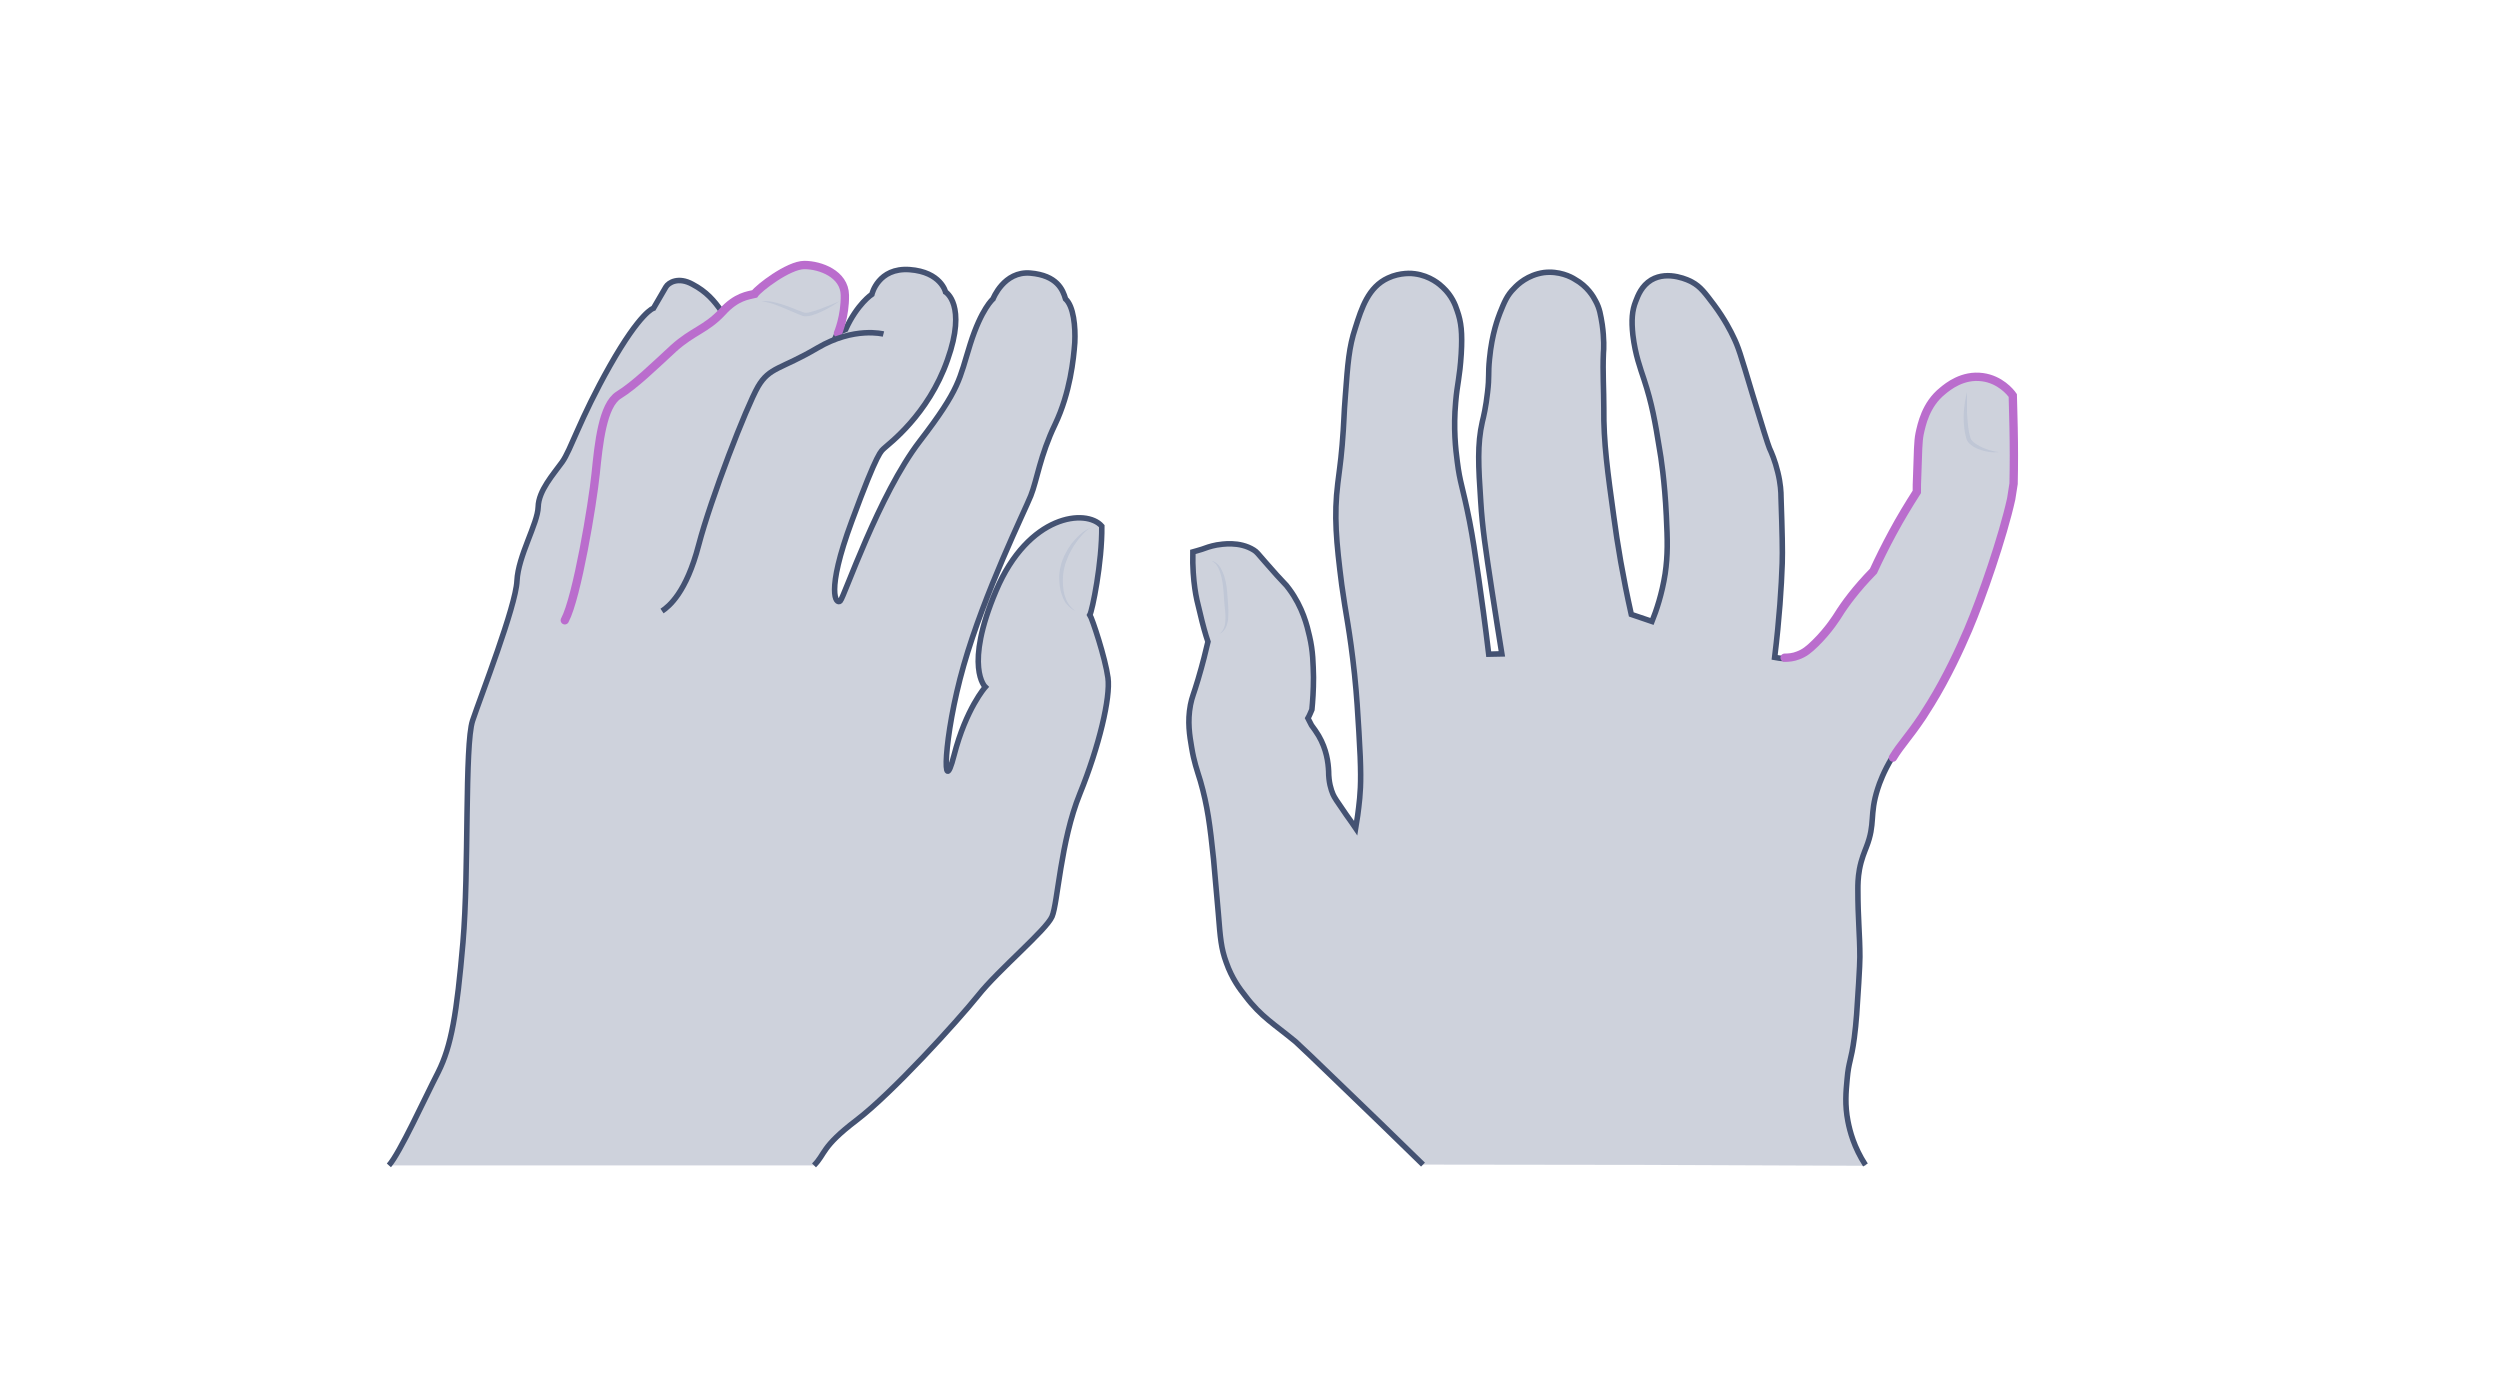
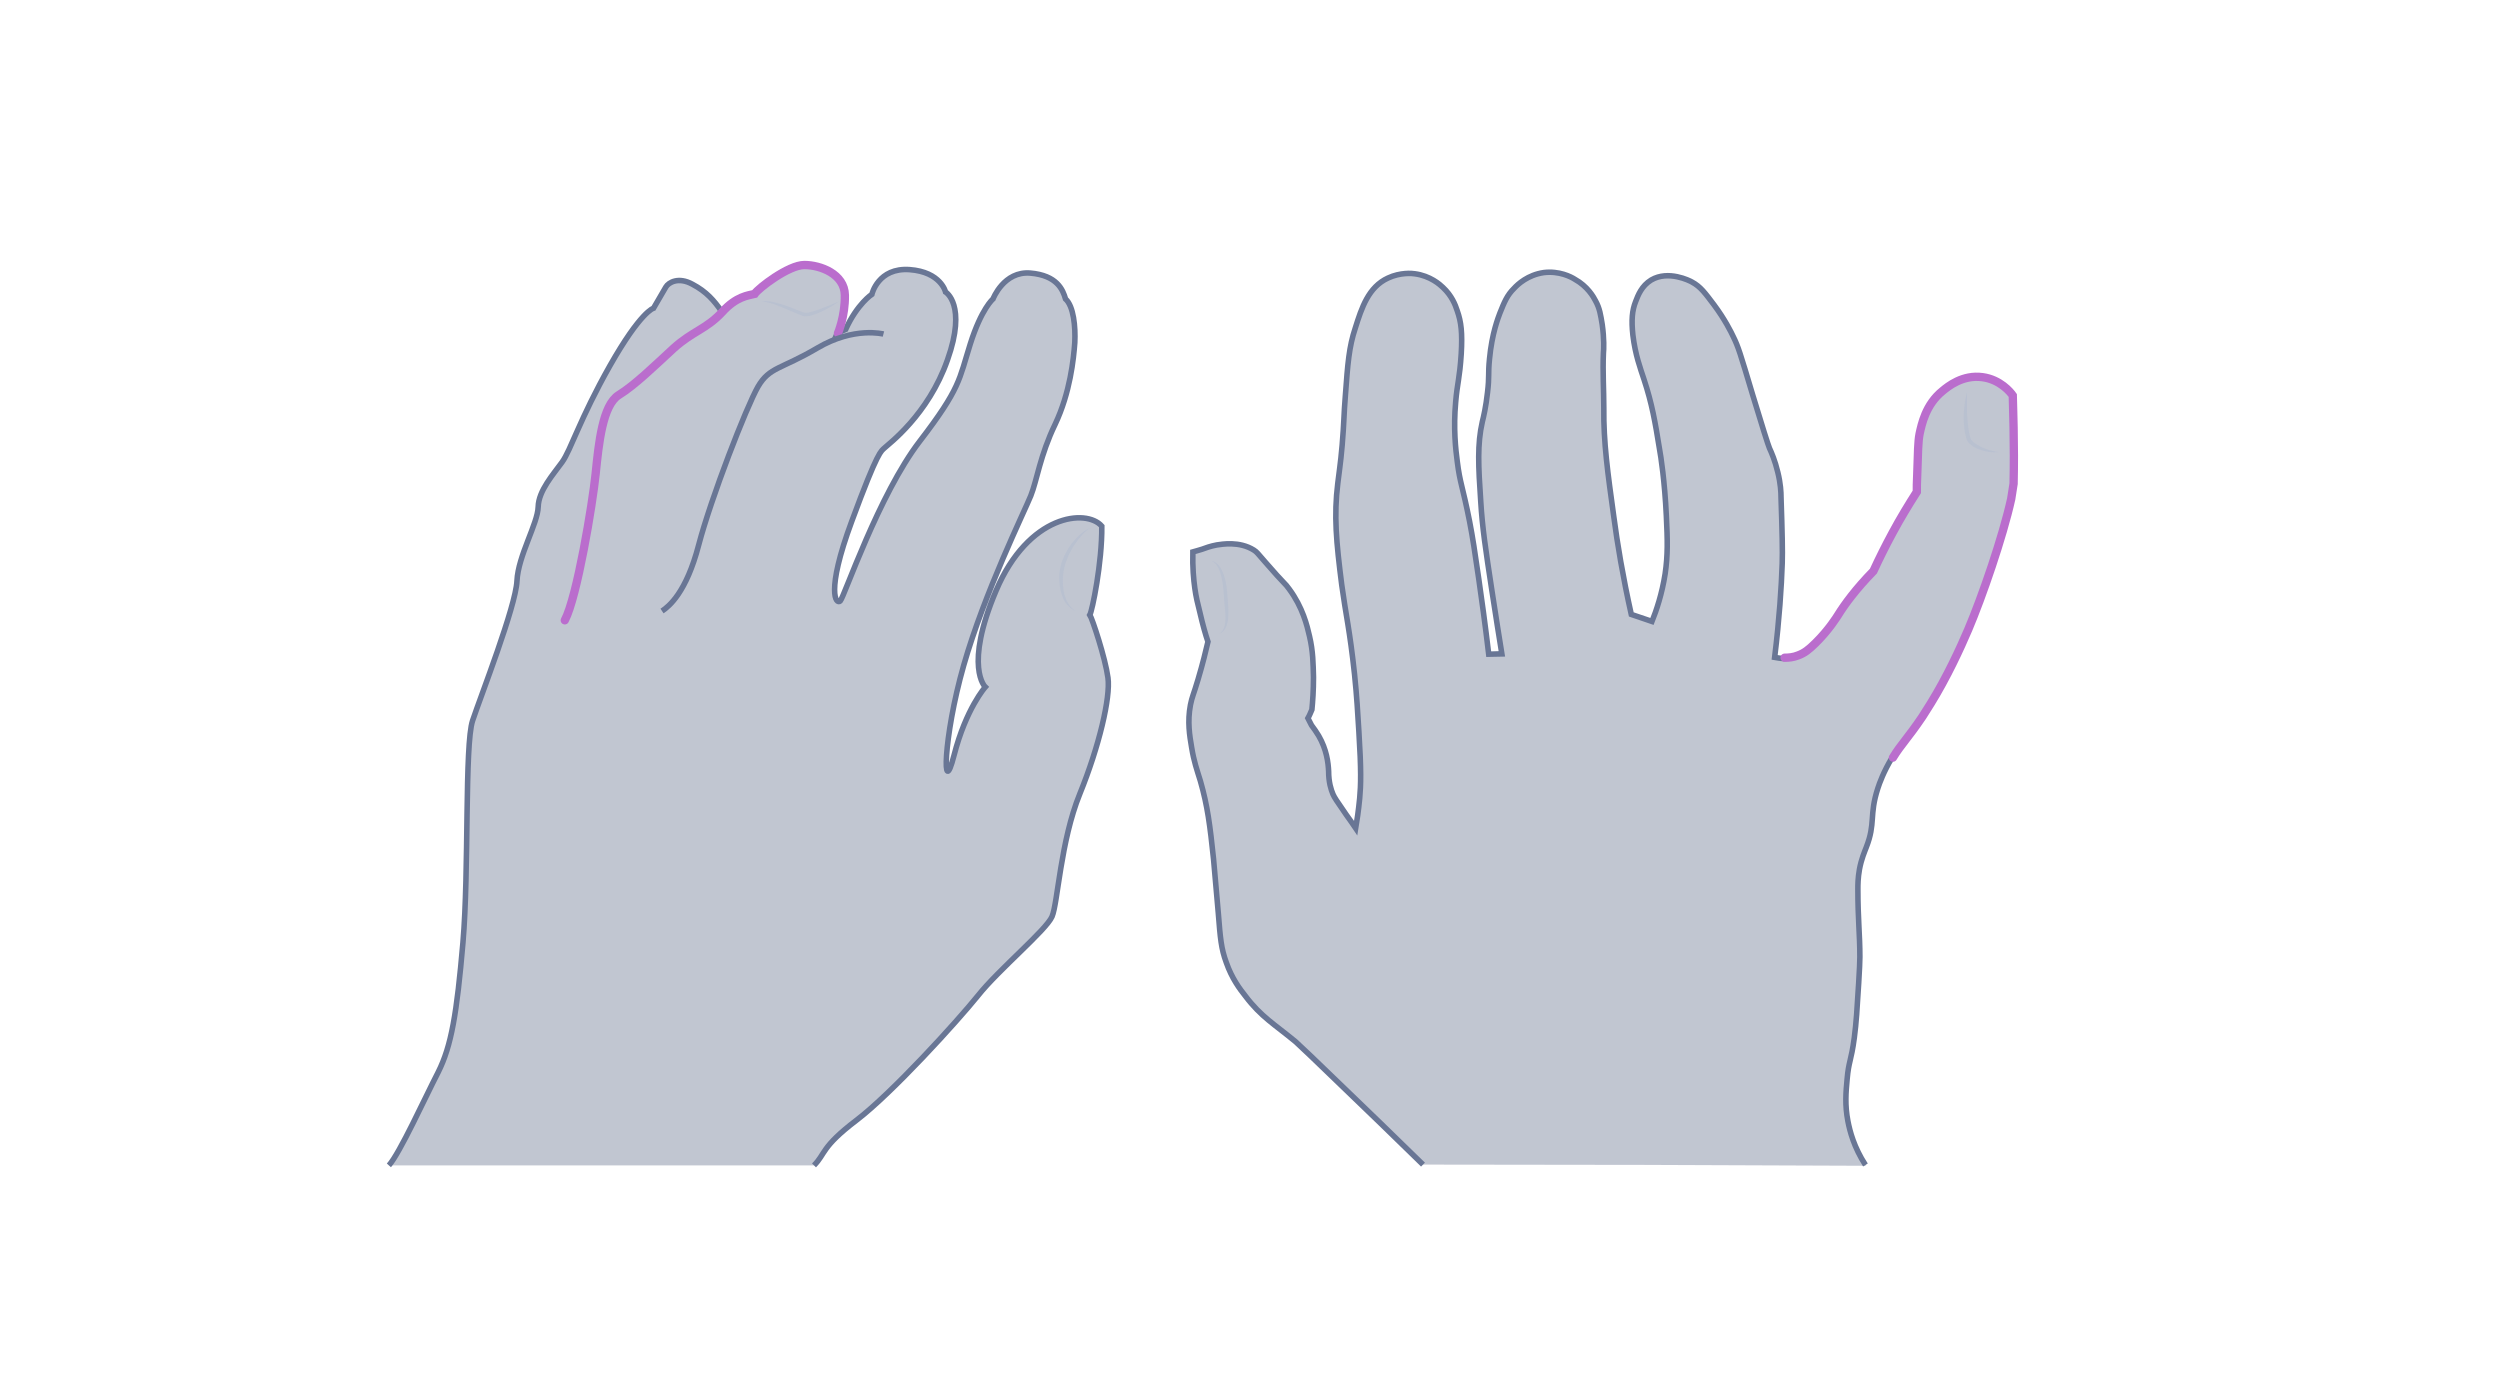
<svg xmlns="http://www.w3.org/2000/svg" width="900" height="500" viewBox="0 0 900 500" fill="none">
-   <path opacity="0.33" d="M512.283 419.258C501.388 408.582 492.069 399.592 484.471 392.287C473.432 381.611 467.841 376.273 466.407 375.009C458.952 368.828 453.934 366.018 448.343 358.573C446.336 356.045 443.469 352.252 441.462 346.493C439.598 341.435 439.311 337.783 438.594 328.793C437.734 318.819 437.304 313.762 436.874 309.267C435.584 297.046 434.724 290.162 432.143 281.172C430.853 276.958 429.849 274.289 428.989 269.091C428.272 264.877 427.412 259.82 428.559 253.779C429.132 250.83 429.706 249.987 431.283 244.649C433.003 238.889 434.15 234.113 434.867 231.023C434.007 228.494 433.003 224.982 432 220.628C431.139 217.256 430.566 214.868 430.136 211.778C429.706 208.687 429.276 204.192 429.419 198.714C430.566 198.433 431.569 198.011 432.716 197.73C433.863 197.309 435.727 196.606 438.021 196.185C439.885 195.904 446.193 194.78 451.354 198.011C452.501 198.714 452.787 199.275 455.511 202.366C462.679 210.654 462.536 209.811 464.113 212.059C468.988 218.661 470.564 225.263 471.425 229.056C472.715 234.535 472.715 238.889 472.858 243.806C472.858 248.582 472.572 252.515 472.285 255.465C471.855 256.449 471.425 257.572 470.851 258.556C471.281 259.398 471.711 260.241 472.141 261.084C473.002 262.208 473.862 263.472 474.722 264.877C477.589 269.794 478.163 274.57 478.306 277.66C478.306 281.593 479.166 284.262 479.883 285.948C480.457 287.212 481.03 288.055 484.614 293.253C486.048 295.219 487.195 296.905 488.055 298.169C488.485 295.641 489.058 291.848 489.489 287.353C489.919 282.717 490.062 277.098 489.202 263.472C488.772 256.589 488.485 250.97 487.625 242.682C485.904 226.668 484.471 221.189 483.037 210.654C481.03 194.921 480.17 185.649 481.604 173.99C481.89 171.181 482.607 167.107 483.181 160.224C483.897 151.795 483.754 149.407 484.327 142.524C485.188 130.864 485.618 124.965 487.912 118.081C490.205 110.777 492.643 103.332 499.667 100.101C504.112 97.993 508.556 98.415 509.273 98.555C514.864 99.258 518.448 102.489 519.452 103.472C522.606 106.422 523.896 109.653 524.613 111.9C526.046 115.974 526.476 119.767 526.046 127.353C525.473 136.343 524.613 137.888 524.039 144.771C523.179 154.324 524.039 161.769 524.613 166.124C525.616 174.131 526.476 174.692 529.057 187.757C530.204 193.656 530.921 198.573 532.354 208.406C533.358 215.43 534.648 224.561 535.938 235.518C537.515 235.518 539.092 235.377 540.669 235.377C539.809 229.899 538.519 222.173 537.085 212.621C534.792 197.59 533.645 190.004 533.071 180.592C532.211 167.809 531.781 159.943 533.645 151.795C534.075 150.109 534.935 146.457 535.508 141.26C536.225 135.36 535.652 134.798 536.225 129.179C537.085 120.048 539.379 114.289 539.953 112.743C541.53 108.81 542.533 106.281 545.114 103.753C546.404 102.348 549.988 98.977 555.723 98.134C561.314 97.432 565.615 99.679 566.905 100.522C571.493 103.051 573.643 106.843 574.36 108.248C575.937 111.058 576.224 113.446 576.797 116.817C577.514 121.874 577.371 125.807 577.227 127.212C576.941 133.814 577.371 140.417 577.371 146.879C577.227 159.24 578.804 170.338 580.955 185.93C582.245 195.764 584.252 207.704 587.263 221.189C589.7 222.032 592.28 222.875 594.718 223.718C596.295 219.785 598.302 213.885 599.449 206.58C600.452 199.697 600.309 194.499 599.879 185.649C599.305 173.288 597.872 164.016 597.442 161.769C595.865 151.936 594.718 145.333 591.85 136.624C590.56 132.691 588.696 127.774 587.836 120.61C587.263 115.272 587.549 111.76 588.84 108.529C589.7 106.281 590.99 102.91 594.431 100.803C600.596 97.151 608.337 101.084 609.054 101.505C612.208 103.191 613.785 105.439 617.082 109.793C620.953 114.991 623.247 119.627 623.964 121.172C625.828 124.965 626.401 126.931 630.989 142.243C634.573 154.043 636.437 159.943 637.01 161.347C637.727 162.893 639.017 165.843 640.021 170.057C641.024 174.131 641.168 177.221 641.168 179.047C641.598 191.83 641.741 198.292 641.598 202.787C641.311 211.216 640.594 222.594 638.874 236.642C639.734 236.782 640.881 237.063 642.314 237.063C643.748 237.063 645.468 236.923 647.189 236.22C649.483 235.377 651.06 234.113 653.353 231.865C658.371 226.949 661.238 222.173 661.525 221.751C663.962 217.818 667.977 212.34 674.285 205.878C676.292 201.523 678.586 196.887 681.166 192.111C684.033 186.773 687.044 181.857 689.911 177.361C689.911 175.957 689.911 173.85 690.055 171.181C690.341 163.174 690.341 159.24 690.915 156.431C691.632 153.2 693.065 145.895 699.23 140.979C701.094 139.433 706.398 135.079 713.566 136.062C719.874 136.905 723.602 141.4 724.462 142.664C724.605 146.457 724.605 150.39 724.749 154.324C724.892 161.066 724.892 167.809 724.749 174.412C724.462 176.238 724.175 178.064 723.889 179.89C720.878 193.516 713.423 215.149 708.405 226.949C705.538 233.692 700.664 244.227 694.929 253.499C693.209 256.168 691.918 258.275 691.918 258.275C686.614 266.141 684.32 268.108 681.309 273.024C678.299 277.941 676.722 282.296 676.148 284.122C672.994 293.815 675.432 296.624 671.991 305.334C671.417 306.879 670.27 309.407 669.554 313.2C668.98 316.431 668.98 318.819 668.98 320.364C668.98 331.181 669.697 336.659 669.697 344.807C669.697 346.633 669.554 349.162 669.267 354.219C668.693 363.63 668.407 368.407 667.69 373.885C666.543 382.454 665.683 382.173 665.109 388.775C664.679 393.411 664.249 398.047 665.396 403.947C666.113 407.599 667.546 413.218 671.704 419.68C618.229 419.399 565.328 419.258 512.283 419.258Z" fill="#697695" />
-   <path d="M512.283 419.258C501.388 408.582 492.069 399.592 484.471 392.287C473.432 381.611 467.841 376.273 466.407 375.009C458.952 368.828 453.934 366.018 448.343 358.573C446.336 356.045 443.469 352.252 441.462 346.493C439.598 341.435 439.311 337.783 438.594 328.793C437.734 318.819 437.304 313.762 436.874 309.267C435.584 297.046 434.724 290.162 432.143 281.172C430.853 276.958 429.849 274.289 428.989 269.091C428.272 264.877 427.412 259.82 428.559 253.779C429.132 250.83 429.706 249.987 431.283 244.649C433.003 238.889 434.15 234.113 434.867 231.023C434.007 228.494 433.003 224.982 432 220.628C431.139 217.256 430.566 214.868 430.136 211.778C429.706 208.687 429.276 204.192 429.419 198.714C430.566 198.433 431.569 198.011 432.716 197.73C433.863 197.309 435.727 196.606 438.021 196.185C439.885 195.904 446.193 194.78 451.354 198.011C452.501 198.714 452.787 199.275 455.511 202.366C462.679 210.654 462.536 209.811 464.113 212.059C468.988 218.661 470.564 225.263 471.425 229.056C472.715 234.535 472.715 238.889 472.858 243.806C472.858 248.582 472.572 252.515 472.285 255.465C471.855 256.449 471.425 257.572 470.851 258.556C471.281 259.398 471.711 260.241 472.141 261.084C473.002 262.208 473.862 263.472 474.722 264.877C477.589 269.794 478.163 274.57 478.306 277.66C478.306 281.593 479.166 284.262 479.883 285.948C480.457 287.212 481.03 288.055 484.614 293.253C486.048 295.219 487.195 296.905 488.055 298.169C488.485 295.641 489.058 291.848 489.489 287.353C489.919 282.717 490.062 277.098 489.202 263.472C488.772 256.589 488.485 250.97 487.625 242.682C485.904 226.668 484.471 221.189 483.037 210.654C481.03 194.921 480.17 185.649 481.604 173.99C481.89 171.181 482.607 167.107 483.181 160.224C483.897 151.795 483.754 149.407 484.327 142.524C485.188 130.864 485.618 124.965 487.912 118.081C490.205 110.777 492.643 103.332 499.667 100.101C504.112 97.993 508.556 98.415 509.273 98.555C514.864 99.258 518.448 102.489 519.452 103.472C522.606 106.422 523.896 109.653 524.613 111.9C526.046 115.974 526.476 119.767 526.046 127.353C525.473 136.343 524.613 137.888 524.039 144.771C523.179 154.324 524.039 161.769 524.613 166.124C525.616 174.131 526.476 174.692 529.057 187.757C530.204 193.656 530.921 198.573 532.354 208.406C533.358 215.43 534.648 224.561 535.938 235.518C537.515 235.518 539.092 235.377 540.669 235.377C539.809 229.899 538.519 222.173 537.085 212.621C534.792 197.59 533.645 190.004 533.071 180.592C532.211 167.809 531.781 159.943 533.645 151.795C534.075 150.109 534.935 146.457 535.508 141.26C536.225 135.36 535.652 134.798 536.225 129.179C537.085 120.048 539.379 114.289 539.953 112.743C541.53 108.81 542.533 106.281 545.114 103.753C546.404 102.348 549.988 98.977 555.723 98.134C561.314 97.432 565.615 99.679 566.905 100.522C571.493 103.051 573.643 106.843 574.36 108.248C575.937 111.058 576.224 113.446 576.797 116.817C577.514 121.874 577.371 125.807 577.227 127.212C576.941 133.814 577.371 140.417 577.371 146.879C577.227 159.24 578.804 170.338 580.955 185.93C582.245 195.764 584.252 207.704 587.263 221.189C589.7 222.032 592.28 222.875 594.718 223.718C596.295 219.785 598.302 213.885 599.449 206.58C600.452 199.697 600.309 194.499 599.879 185.649C599.305 173.288 597.872 164.016 597.442 161.769C595.865 151.936 594.718 145.333 591.85 136.624C590.56 132.691 588.696 127.774 587.836 120.61C587.263 115.272 587.549 111.76 588.84 108.529C589.7 106.281 590.99 102.91 594.431 100.803C600.596 97.151 608.337 101.084 609.054 101.505C612.208 103.191 613.785 105.439 617.082 109.793C620.953 114.991 623.247 119.627 623.964 121.172C625.828 124.965 626.401 126.931 630.989 142.243C634.573 154.043 636.436 159.943 637.01 161.347C637.727 162.893 639.017 165.843 640.021 170.057C641.024 174.131 641.168 177.221 641.168 179.047C641.598 191.83 641.741 198.292 641.598 202.787C641.311 211.216 640.594 222.594 638.874 236.642C639.734 236.782 640.881 237.063 642.314 237.063" stroke="#445272" stroke-width="2" stroke-miterlimit="10" />
-   <path d="M681.167 272.744C678.156 277.661 676.579 282.015 676.006 283.842C672.852 293.534 675.289 296.344 671.848 305.053C671.275 306.598 670.128 309.127 669.411 312.92C668.838 316.151 668.838 318.539 668.838 320.084C668.838 330.901 669.554 336.379 669.554 344.527C669.554 346.353 669.411 348.881 669.124 353.938C668.551 363.35 668.264 368.126 667.547 373.605C666.4 382.174 665.54 381.893 664.967 388.495C664.537 393.131 664.107 397.766 665.254 403.666C665.97 407.319 667.404 412.937 671.562 419.399" stroke="#445272" stroke-width="2" stroke-miterlimit="10" />
-   <path d="M642.458 236.783C643.892 236.783 645.612 236.642 647.332 235.94C649.626 235.097 651.203 233.833 653.497 231.585C658.515 226.669 661.382 221.892 661.669 221.471C664.106 217.538 668.12 212.059 674.428 205.597C676.435 201.243 678.729 196.607 681.31 191.831C684.177 186.493 687.188 181.576 690.055 177.081C690.055 175.676 690.055 173.569 690.198 170.9C690.485 162.893 690.485 158.96 691.058 156.15C691.775 152.92 693.209 145.615 699.373 140.698C701.237 139.153 706.542 134.798 713.71 135.782C720.018 136.625 723.745 141.12 724.606 142.384C724.749 146.177 724.749 150.11 724.892 154.043C725.036 160.786 725.036 167.529 724.892 174.131C724.606 175.957 724.319 177.783 724.032 179.61C721.021 193.236 713.567 214.869 708.549 226.669C705.681 233.411 700.807 243.947 695.073 253.218C693.352 255.887 692.062 257.994 692.062 257.994C686.757 265.861 684.464 267.828 681.453 272.744" stroke="#BA6DCD" stroke-width="3" stroke-miterlimit="10" stroke-linecap="round" />
+   <path opacity="0.33" d="M512.283 419.258C501.388 408.582 492.069 399.592 484.471 392.287C473.432 381.611 467.841 376.273 466.407 375.009C458.952 368.828 453.934 366.018 448.343 358.573C446.336 356.045 443.469 352.252 441.462 346.493C439.598 341.435 439.311 337.783 438.594 328.793C437.734 318.819 437.304 313.762 436.874 309.267C435.584 297.046 434.724 290.162 432.143 281.172C430.853 276.958 429.849 274.289 428.989 269.091C428.272 264.877 427.412 259.82 428.559 253.779C429.132 250.83 429.706 249.987 431.283 244.649C433.003 238.889 434.15 234.113 434.867 231.023C434.007 228.494 433.003 224.982 432 220.628C431.139 217.256 430.566 214.868 430.136 211.778C429.706 208.687 429.276 204.192 429.419 198.714C430.566 198.433 431.569 198.011 432.716 197.73C433.863 197.309 435.727 196.606 438.021 196.185C439.885 195.904 446.193 194.78 451.354 198.011C452.501 198.714 452.787 199.275 455.511 202.366C462.679 210.654 462.536 209.811 464.113 212.059C468.988 218.661 470.564 225.263 471.425 229.056C472.715 234.535 472.715 238.889 472.858 243.806C472.858 248.582 472.572 252.515 472.285 255.465C471.855 256.449 471.425 257.572 470.851 258.556C471.281 259.398 471.711 260.241 472.141 261.084C473.002 262.208 473.862 263.472 474.722 264.877C477.589 269.794 478.163 274.57 478.306 277.66C478.306 281.593 479.166 284.262 479.883 285.948C480.457 287.212 481.03 288.055 484.614 293.253C486.048 295.219 487.195 296.905 488.055 298.169C488.485 295.641 489.058 291.848 489.489 287.353C489.919 282.717 490.062 277.098 489.202 263.472C488.772 256.589 488.485 250.97 487.625 242.682C485.904 226.668 484.471 221.189 483.037 210.654C481.03 194.921 480.17 185.649 481.604 173.99C481.89 171.181 482.607 167.107 483.181 160.224C483.897 151.795 483.754 149.407 484.327 142.524C485.188 130.864 485.618 124.965 487.912 118.081C490.205 110.777 492.643 103.332 499.667 100.101C504.112 97.993 508.556 98.415 509.273 98.555C514.864 99.258 518.448 102.489 519.452 103.472C522.606 106.422 523.896 109.653 524.613 111.9C526.046 115.974 526.476 119.767 526.046 127.353C525.473 136.343 524.613 137.888 524.039 144.771C523.179 154.324 524.039 161.769 524.613 166.124C525.616 174.131 526.476 174.692 529.057 187.757C530.204 193.656 530.921 198.573 532.354 208.406C533.358 215.43 534.648 224.561 535.938 235.518C537.515 235.518 539.092 235.377 540.669 235.377C539.809 229.899 538.519 222.173 537.085 212.621C534.792 197.59 533.645 190.004 533.071 180.592C532.211 167.809 531.781 159.943 533.645 151.795C534.075 150.109 534.935 146.457 535.508 141.26C536.225 135.36 535.652 134.798 536.225 129.179C537.085 120.048 539.379 114.289 539.953 112.743C541.53 108.81 542.533 106.281 545.114 103.753C546.404 102.348 549.988 98.977 555.723 98.134C561.314 97.432 565.615 99.679 566.905 100.522C571.493 103.051 573.643 106.843 574.36 108.248C575.937 111.058 576.224 113.446 576.797 116.817C577.514 121.874 577.371 125.807 577.227 127.212C576.941 133.814 577.371 140.417 577.371 146.879C577.227 159.24 578.804 170.338 580.955 185.93C582.245 195.764 584.252 207.704 587.263 221.189C589.7 222.032 592.28 222.875 594.718 223.718C596.295 219.785 598.302 213.885 599.449 206.58C600.452 199.697 600.309 194.499 599.879 185.649C599.305 173.288 597.872 164.016 597.442 161.769C595.865 151.936 594.718 145.333 591.85 136.624C590.56 132.691 588.696 127.774 587.836 120.61C587.263 115.272 587.549 111.76 588.84 108.529C589.7 106.281 590.99 102.91 594.431 100.803C600.596 97.151 608.337 101.084 609.054 101.505C612.208 103.191 613.785 105.439 617.082 109.793C620.953 114.991 623.247 119.627 623.964 121.172C625.828 124.965 626.401 126.931 630.989 142.243C634.573 154.043 636.437 159.943 637.01 161.347C637.727 162.893 639.017 165.843 640.021 170.057C641.024 174.131 641.168 177.221 641.168 179.047C641.598 191.83 641.741 198.292 641.598 202.787C641.311 211.216 640.594 222.594 638.874 236.642C639.734 236.782 640.881 237.063 642.314 237.063C643.748 237.063 645.468 236.923 647.189 236.22C649.483 235.377 651.06 234.113 653.353 231.865C658.371 226.949 661.238 222.173 661.525 221.751C663.962 217.818 667.977 212.34 674.285 205.878C676.292 201.523 678.586 196.887 681.166 192.111C684.033 186.773 687.044 181.857 689.911 177.361C689.911 175.957 689.911 173.85 690.055 171.181C690.341 163.174 690.341 159.24 690.915 156.431C691.632 153.2 693.065 145.895 699.23 140.979C701.094 139.433 706.398 135.079 713.566 136.062C719.874 136.905 723.602 141.4 724.462 142.664C724.605 146.457 724.605 150.39 724.749 154.324C724.892 161.066 724.892 167.809 724.749 174.412C724.462 176.238 724.175 178.064 723.889 179.89C720.878 193.516 713.423 215.149 708.405 226.949C705.538 233.692 700.664 244.227 694.929 253.499C693.209 256.168 691.918 258.275 691.918 258.275C686.614 266.141 684.32 268.108 681.309 273.024C678.299 277.941 676.722 282.296 676.148 284.122C672.994 293.815 675.432 296.624 671.991 305.334C671.417 306.879 670.27 309.407 669.554 313.2C668.98 316.431 668.98 318.819 668.98 320.364C668.98 331.181 669.697 336.659 669.697 344.807C669.697 346.633 669.554 349.162 669.267 354.219C668.693 363.63 668.407 368.407 667.69 373.885C666.543 382.454 665.683 382.173 665.109 388.775C664.679 393.411 664.249 398.047 665.396 403.947C666.113 407.599 667.546 413.218 671.704 419.68C618.229 419.399 565.328 419.258 512.283 419.258Z" fill="#445272" />
+   <path d="M512.283 419.258C501.388 408.582 492.069 399.592 484.471 392.287C473.432 381.611 467.841 376.273 466.407 375.009C458.952 368.828 453.934 366.018 448.343 358.573C446.336 356.045 443.469 352.252 441.462 346.493C439.598 341.435 439.311 337.783 438.594 328.793C437.734 318.819 437.304 313.762 436.874 309.267C435.584 297.046 434.724 290.162 432.143 281.172C430.853 276.958 429.849 274.289 428.989 269.091C428.272 264.877 427.412 259.82 428.559 253.779C429.132 250.83 429.706 249.987 431.283 244.649C433.003 238.889 434.15 234.113 434.867 231.023C434.007 228.494 433.003 224.982 432 220.628C431.139 217.256 430.566 214.868 430.136 211.778C429.706 208.687 429.276 204.192 429.419 198.714C430.566 198.433 431.569 198.011 432.716 197.73C433.863 197.309 435.727 196.606 438.021 196.185C439.885 195.904 446.193 194.78 451.354 198.011C452.501 198.714 452.787 199.275 455.511 202.366C462.679 210.654 462.536 209.811 464.113 212.059C468.988 218.661 470.564 225.263 471.425 229.056C472.715 234.535 472.715 238.889 472.858 243.806C472.858 248.582 472.572 252.515 472.285 255.465C471.855 256.449 471.425 257.572 470.851 258.556C471.281 259.398 471.711 260.241 472.141 261.084C473.002 262.208 473.862 263.472 474.722 264.877C477.589 269.794 478.163 274.57 478.306 277.66C478.306 281.593 479.166 284.262 479.883 285.948C480.457 287.212 481.03 288.055 484.614 293.253C486.048 295.219 487.195 296.905 488.055 298.169C488.485 295.641 489.058 291.848 489.489 287.353C489.919 282.717 490.062 277.098 489.202 263.472C488.772 256.589 488.485 250.97 487.625 242.682C485.904 226.668 484.471 221.189 483.037 210.654C481.03 194.921 480.17 185.649 481.604 173.99C481.89 171.181 482.607 167.107 483.181 160.224C483.897 151.795 483.754 149.407 484.327 142.524C485.188 130.864 485.618 124.965 487.912 118.081C490.205 110.777 492.643 103.332 499.667 100.101C504.112 97.993 508.556 98.415 509.273 98.555C514.864 99.258 518.448 102.489 519.452 103.472C522.606 106.422 523.896 109.653 524.613 111.9C526.046 115.974 526.476 119.767 526.046 127.353C525.473 136.343 524.613 137.888 524.039 144.771C523.179 154.324 524.039 161.769 524.613 166.124C525.616 174.131 526.476 174.692 529.057 187.757C530.204 193.656 530.921 198.573 532.354 208.406C533.358 215.43 534.648 224.561 535.938 235.518C537.515 235.518 539.092 235.377 540.669 235.377C539.809 229.899 538.519 222.173 537.085 212.621C534.792 197.59 533.645 190.004 533.071 180.592C532.211 167.809 531.781 159.943 533.645 151.795C534.075 150.109 534.935 146.457 535.508 141.26C536.225 135.36 535.652 134.798 536.225 129.179C537.085 120.048 539.379 114.289 539.953 112.743C541.53 108.81 542.533 106.281 545.114 103.753C546.404 102.348 549.988 98.977 555.723 98.134C561.314 97.432 565.615 99.679 566.905 100.522C571.493 103.051 573.643 106.843 574.36 108.248C575.937 111.058 576.224 113.446 576.797 116.817C577.514 121.874 577.371 125.807 577.227 127.212C576.941 133.814 577.371 140.417 577.371 146.879C577.227 159.24 578.804 170.338 580.955 185.93C582.245 195.764 584.252 207.704 587.263 221.189C589.7 222.032 592.28 222.875 594.718 223.718C596.295 219.785 598.302 213.885 599.449 206.58C600.452 199.697 600.309 194.499 599.879 185.649C599.305 173.288 597.872 164.016 597.442 161.769C595.865 151.936 594.718 145.333 591.85 136.624C590.56 132.691 588.696 127.774 587.836 120.61C587.263 115.272 587.549 111.76 588.84 108.529C589.7 106.281 590.99 102.91 594.431 100.803C600.596 97.151 608.337 101.084 609.054 101.505C612.208 103.191 613.785 105.439 617.082 109.793C620.953 114.991 623.247 119.627 623.964 121.172C625.828 124.965 626.401 126.931 630.989 142.243C634.573 154.043 636.436 159.943 637.01 161.347C637.727 162.893 639.017 165.843 640.021 170.057C641.024 174.131 641.168 177.221 641.168 179.047C641.598 191.83 641.741 198.292 641.598 202.787C641.311 211.216 640.594 222.594 638.874 236.642C639.734 236.782 640.881 237.063 642.314 237.063" stroke="#697695" stroke-width="2" stroke-miterlimit="10" />
+   <path d="M681.167 272.744C678.156 277.661 676.579 282.015 676.006 283.842C672.852 293.534 675.289 296.344 671.848 305.053C671.275 306.598 670.128 309.127 669.411 312.92C668.838 316.151 668.838 318.539 668.838 320.084C668.838 330.901 669.554 336.379 669.554 344.527C669.554 346.353 669.411 348.881 669.124 353.938C668.551 363.35 668.264 368.126 667.547 373.605C666.4 382.174 665.54 381.893 664.967 388.495C664.537 393.131 664.107 397.766 665.254 403.666C665.97 407.319 667.404 412.937 671.562 419.399" stroke="#697695" stroke-width="2" stroke-miterlimit="10" />
+   <path d="M642.459 236.783C643.893 236.783 645.613 236.642 647.333 235.94C649.627 235.097 651.204 233.833 653.498 231.585C658.516 226.669 661.383 221.892 661.67 221.471C664.107 217.538 668.121 212.059 674.429 205.597C676.436 201.243 678.73 196.607 681.311 191.831C684.178 186.493 687.188 181.576 690.056 177.081C690.056 175.676 690.056 173.569 690.199 170.9C690.486 162.893 690.486 158.96 691.059 156.15C691.776 152.92 693.21 145.615 699.374 140.698C701.238 139.153 706.543 134.798 713.711 135.782C720.019 136.625 723.746 141.12 724.606 142.384C724.75 146.177 724.75 150.11 724.893 154.043C725.037 160.786 725.037 167.529 724.893 174.131C724.607 175.957 724.32 177.783 724.033 179.61C721.022 193.236 713.567 214.869 708.55 226.669C705.682 233.411 700.808 243.947 695.074 253.218C693.353 255.887 692.063 257.994 692.063 257.994C686.758 265.861 684.465 267.828 681.454 272.744" stroke="#BA6DCD" stroke-width="3" stroke-miterlimit="10" stroke-linecap="round" />
  <g opacity="0.5">
    <path d="M708.119 141.119C708.119 143.507 708.119 146.036 708.119 148.424C708.262 150.812 708.405 153.2 708.835 155.588C708.979 156.15 709.122 156.712 709.266 157.274C709.409 157.836 709.552 158.257 709.982 158.678C710.699 159.521 711.703 160.083 712.706 160.645C714.857 161.769 717.151 162.471 719.588 162.752C717.151 163.033 714.57 162.612 712.133 161.628C710.986 161.207 709.839 160.505 708.835 159.521C708.405 159.1 707.975 158.257 707.832 157.695C707.689 157.133 707.545 156.431 707.402 155.869C706.972 153.481 706.828 150.952 706.972 148.564C707.115 145.895 707.545 143.367 708.119 141.119Z" fill="#B1BBD0" />
  </g>
  <g opacity="0.5">
    <path d="M439.024 228.214C440.027 227.371 440.601 226.388 440.887 225.264C441.174 224.14 441.174 223.016 441.174 221.893C441.174 220.769 441.031 219.505 440.887 218.381L440.6 214.869C440.457 212.481 440.314 210.093 439.74 207.845C439.454 206.721 439.167 205.598 438.593 204.474C438.163 203.491 437.447 202.507 436.156 201.945C437.447 202.086 438.45 203.069 439.167 204.052C439.884 205.176 440.314 206.3 440.744 207.424C441.461 209.812 441.747 212.2 441.891 214.588C442.034 216.976 442.321 219.364 442.178 221.893C442.178 223.157 441.891 224.421 441.461 225.545C441.031 226.669 440.17 227.652 439.024 228.214Z" fill="#B1BBD0" />
  </g>
-   <path opacity="0.33" d="M293.044 419.54C297.21 415.373 295.543 413.013 308.32 403.291C321.097 393.57 344.567 367.738 352.067 358.434C359.427 349.129 376.648 334.824 378.731 329.964C380.814 325.103 381.787 302.882 388.73 285.8C395.674 268.718 399.841 251.081 398.869 243.998C397.896 236.776 393.175 222.611 392.341 221.361C393.175 219.972 396.785 202.612 396.647 189.419C391.091 183.031 370.26 185.114 358.594 212.612C346.928 240.109 354.705 247.331 354.705 247.331C354.705 247.331 347.761 255.108 343.456 271.913C339.151 288.717 339.429 265.802 346.928 239.554C354.428 213.306 368.871 184.003 371.093 178.448C373.315 172.893 374.426 164.004 379.842 152.755C385.259 141.367 386.508 129.146 386.925 123.313C387.203 117.619 386.508 110.259 383.592 107.62C382.62 104.287 380.537 99.148 370.954 98.315C361.371 97.482 357.483 107.62 357.483 107.62C357.483 107.62 353.317 111.092 349.289 123.869C345.262 136.645 345.817 139.701 331.096 158.866C316.375 178.031 303.876 214.973 302.487 216.361C301.098 217.75 297.071 213.445 306.654 187.614C316.236 161.643 317.208 162.477 318.458 161.227C319.708 159.977 334.151 149.422 341.095 129.563C348.178 109.703 340.401 105.12 340.401 105.12C340.401 105.12 338.734 97.898 327.485 97.065C316.097 96.232 313.875 105.953 313.875 105.953C313.875 105.953 308.598 109.425 304.432 118.591L301.515 119.841C301.515 119.841 304.293 113.731 304.015 106.092C303.876 98.454 295.266 95.26 289.433 95.26C283.6 95.26 272.906 103.592 271.517 105.676C269.295 106.37 264.99 106.509 259.852 112.203C257.074 108.175 254.297 104.981 249.297 102.343C244.297 99.565 240.687 101.648 239.714 103.315C238.742 104.981 235.27 110.953 235.27 110.953C235.27 110.953 230.687 112.064 219.577 131.646C208.606 151.089 205.55 161.921 202.356 166.365C199.162 170.809 193.885 176.642 193.746 182.475C193.607 188.447 186.524 200.113 186.107 209.14C185.691 218.306 173.053 250.664 170.137 259.413C167.22 268.163 168.887 313.437 166.665 339.268C164.443 364.961 162.498 376.488 157.776 385.931C152.916 395.375 143.889 415.235 140 419.54H293.044V419.54Z" fill="#697695" />
-   <path d="M293.044 419.54C297.21 415.373 295.543 413.013 308.32 403.291C321.097 393.57 344.567 367.738 352.067 358.434C359.427 349.129 376.648 334.824 378.731 329.964C380.814 325.103 381.787 302.882 388.73 285.8C395.674 268.718 399.841 251.081 398.869 243.998C397.896 236.776 393.175 222.611 392.341 221.361C393.175 219.972 396.785 202.612 396.647 189.419C391.091 183.031 370.26 185.114 358.594 212.612C346.928 240.109 354.705 247.331 354.705 247.331C354.705 247.331 347.761 255.108 343.456 271.913C339.151 288.717 339.429 265.802 346.928 239.554C354.428 213.306 368.871 184.003 371.093 178.448C373.315 172.893 374.426 164.004 379.842 152.755C385.259 141.367 386.508 129.146 386.925 123.313C387.203 117.619 386.508 110.259 383.592 107.62C382.62 104.287 380.537 99.148 370.954 98.315C361.371 97.482 357.483 107.62 357.483 107.62C357.483 107.62 353.317 111.092 349.289 123.869C345.262 136.645 345.817 139.701 331.096 158.866C316.375 178.031 303.876 214.973 302.487 216.361C301.098 217.75 297.071 213.445 306.654 187.614C316.236 161.643 317.208 162.477 318.458 161.227C319.708 159.977 334.151 149.422 341.095 129.563C348.178 109.703 340.401 105.12 340.401 105.12C340.401 105.12 338.734 97.898 327.485 97.065C316.097 96.232 313.875 105.953 313.875 105.953C313.875 105.953 308.598 109.425 304.432 118.591L301.515 119.841C301.515 119.841 304.293 113.731 304.015 106.092C303.876 98.454 295.266 95.26 289.433 95.26C283.6 95.26 272.906 103.592 271.517 105.676C269.295 106.37 264.99 106.509 259.852 112.203C257.074 108.175 254.297 104.981 249.297 102.343C244.297 99.565 240.687 101.648 239.714 103.315C238.742 104.981 235.27 110.953 235.27 110.953C235.27 110.953 230.687 112.064 219.577 131.646C208.606 151.089 205.55 161.921 202.356 166.365C199.162 170.809 193.885 176.642 193.746 182.475C193.607 188.447 186.524 200.113 186.107 209.14C185.691 218.306 173.053 250.664 170.137 259.413C167.22 268.163 168.887 313.437 166.665 339.268C164.443 364.961 162.498 376.488 157.776 385.931C152.916 395.375 143.889 415.235 140 419.54" stroke="#445272" stroke-width="2" stroke-miterlimit="10" />
-   <path d="M203.327 223.305C207.771 214.972 213.326 181.364 214.437 170.531C215.548 159.56 216.937 145.811 222.77 142.2C228.603 138.589 235.547 131.784 242.491 125.396C249.435 119.147 254.156 118.591 259.989 112.342C265.128 106.648 269.433 106.37 271.655 105.814C273.044 103.731 283.876 95.398 289.57 95.398C295.264 95.398 304.014 98.593 304.153 106.231C304.291 113.869 301.653 119.98 301.653 119.98" stroke="#BA6DCD" stroke-width="3" stroke-miterlimit="10" stroke-linecap="round" />
+   <path opacity="0.33" d="M293.044 419.54C297.21 415.373 295.543 413.013 308.32 403.291C321.097 393.57 344.567 367.738 352.067 358.434C359.427 349.129 376.648 334.824 378.731 329.964C380.814 325.103 381.787 302.882 388.73 285.8C395.674 268.718 399.841 251.081 398.869 243.998C397.896 236.776 393.175 222.611 392.341 221.361C393.175 219.972 396.785 202.612 396.647 189.419C391.091 183.031 370.26 185.114 358.594 212.612C346.928 240.109 354.705 247.331 354.705 247.331C354.705 247.331 347.761 255.108 343.456 271.913C339.151 288.717 339.429 265.802 346.928 239.554C354.428 213.306 368.871 184.003 371.093 178.448C373.315 172.893 374.426 164.004 379.842 152.755C385.259 141.367 386.508 129.146 386.925 123.313C387.203 117.619 386.508 110.259 383.592 107.62C382.62 104.287 380.537 99.148 370.954 98.315C361.371 97.482 357.483 107.62 357.483 107.62C357.483 107.62 353.317 111.092 349.289 123.869C345.262 136.645 345.817 139.701 331.096 158.866C316.375 178.031 303.876 214.973 302.487 216.361C301.098 217.75 297.071 213.445 306.654 187.614C316.236 161.643 317.208 162.477 318.458 161.227C319.708 159.977 334.151 149.422 341.095 129.563C348.178 109.703 340.401 105.12 340.401 105.12C340.401 105.12 338.734 97.898 327.485 97.065C316.097 96.232 313.875 105.953 313.875 105.953C313.875 105.953 308.598 109.425 304.432 118.591L301.515 119.841C301.515 119.841 304.293 113.731 304.015 106.092C303.876 98.454 295.266 95.26 289.433 95.26C283.6 95.26 272.906 103.592 271.517 105.676C269.295 106.37 264.99 106.509 259.852 112.203C257.074 108.175 254.297 104.981 249.297 102.343C244.297 99.565 240.687 101.648 239.714 103.315C238.742 104.981 235.27 110.953 235.27 110.953C235.27 110.953 230.687 112.064 219.577 131.646C208.606 151.089 205.55 161.921 202.356 166.365C199.162 170.809 193.885 176.642 193.746 182.475C193.607 188.447 186.524 200.113 186.107 209.14C185.691 218.306 173.053 250.664 170.137 259.413C167.22 268.163 168.887 313.437 166.665 339.268C164.443 364.961 162.498 376.488 157.776 385.931C152.916 395.375 143.889 415.235 140 419.54H293.044V419.54Z" fill="#445272" />
+   <path d="M293.044 419.54C297.21 415.373 295.543 413.013 308.32 403.291C321.097 393.57 344.567 367.738 352.067 358.434C359.427 349.129 376.648 334.824 378.731 329.964C380.814 325.103 381.787 302.882 388.73 285.8C395.674 268.718 399.841 251.081 398.869 243.998C397.896 236.776 393.175 222.611 392.341 221.361C393.175 219.972 396.785 202.612 396.647 189.419C391.091 183.031 370.26 185.114 358.594 212.612C346.928 240.109 354.705 247.331 354.705 247.331C354.705 247.331 347.761 255.108 343.456 271.913C339.151 288.717 339.429 265.802 346.928 239.554C354.428 213.306 368.871 184.003 371.093 178.448C373.315 172.893 374.426 164.004 379.842 152.755C385.259 141.367 386.508 129.146 386.925 123.313C387.203 117.619 386.508 110.259 383.592 107.62C382.62 104.287 380.537 99.148 370.954 98.315C361.371 97.482 357.483 107.62 357.483 107.62C357.483 107.62 353.317 111.092 349.289 123.869C345.262 136.645 345.817 139.701 331.096 158.866C316.375 178.031 303.876 214.973 302.487 216.361C301.098 217.75 297.071 213.445 306.654 187.614C316.236 161.643 317.208 162.477 318.458 161.227C319.708 159.977 334.151 149.422 341.095 129.563C348.178 109.703 340.401 105.12 340.401 105.12C340.401 105.12 338.734 97.898 327.485 97.065C316.097 96.232 313.875 105.953 313.875 105.953C313.875 105.953 308.598 109.425 304.432 118.591L301.515 119.841C301.515 119.841 304.293 113.731 304.015 106.092C303.876 98.454 295.266 95.26 289.433 95.26C283.6 95.26 272.906 103.592 271.517 105.676C269.295 106.37 264.99 106.509 259.852 112.203C257.074 108.175 254.297 104.981 249.297 102.343C244.297 99.565 240.687 101.648 239.714 103.315C238.742 104.981 235.27 110.953 235.27 110.953C235.27 110.953 230.687 112.064 219.577 131.646C208.606 151.089 205.55 161.921 202.356 166.365C199.162 170.809 193.885 176.642 193.746 182.475C193.607 188.447 186.524 200.113 186.107 209.14C185.691 218.306 173.053 250.664 170.137 259.413C167.22 268.163 168.887 313.437 166.665 339.268C164.443 364.961 162.498 376.488 157.776 385.931C152.916 395.375 143.889 415.235 140 419.54" stroke="#697695" stroke-width="2" stroke-miterlimit="10" />
+   <path d="M203.328 223.305C207.772 214.972 213.327 181.364 214.438 170.531C215.549 159.56 216.938 145.811 222.771 142.2C228.604 138.589 235.548 131.784 242.492 125.396C249.436 119.147 254.157 118.591 259.99 112.342C265.129 106.648 269.434 106.37 271.656 105.814C273.045 103.731 283.877 95.398 289.571 95.398C295.265 95.398 304.015 98.593 304.154 106.231C304.292 113.869 301.654 119.98 301.654 119.98" stroke="#BA6DCD" stroke-width="3" stroke-miterlimit="10" stroke-linecap="round" />
  <g opacity="0.5">
    <path d="M274.018 108.594C276.517 108.038 279.156 108.871 281.517 109.566C283.878 110.26 286.239 111.371 288.6 112.204C289.155 112.482 289.85 112.621 290.127 112.621C290.683 112.621 291.238 112.482 291.794 112.343C292.905 112.066 294.155 111.649 295.266 111.232C297.627 110.399 299.849 109.427 302.21 108.455C300.127 109.844 297.905 111.232 295.683 112.204C294.572 112.76 293.322 113.177 292.072 113.593C291.377 113.732 290.822 113.871 289.989 113.871C289.155 113.871 288.6 113.593 287.905 113.315C285.544 112.343 283.322 111.371 280.961 110.399C279.85 109.982 278.601 109.427 277.49 109.149C276.517 108.871 275.267 108.594 274.018 108.594Z" fill="#B1BBD0" />
  </g>
-   <path d="M238.325 219.972C240.825 218.305 247.075 213.306 251.519 196.224C255.963 179.281 268.739 146.367 272.906 139.145C277.072 132.062 281.1 133.034 294.293 125.257C307.486 117.48 318.041 120.258 318.041 120.258" stroke="#445272" stroke-width="2" stroke-miterlimit="10" />
+   <path d="M238.326 219.972C240.826 218.305 247.075 213.306 251.52 196.224C255.964 179.281 268.74 146.367 272.907 139.145C277.073 132.062 281.101 133.034 294.294 125.257C307.487 117.48 318.042 120.258 318.042 120.258" stroke="#697695" stroke-width="2" stroke-miterlimit="10" />
  <g opacity="0.5">
    <path d="M392.619 189.975C391.369 190.669 390.258 191.78 389.286 192.891C388.314 194.002 387.481 195.113 386.647 196.363C385.12 198.863 383.87 201.363 383.175 204.279C382.481 207.057 382.481 209.973 382.898 212.751C383.175 214.139 383.592 215.528 384.286 216.778C384.981 218.028 385.953 219.139 387.203 219.972C385.814 219.417 384.703 218.306 383.731 217.195C382.898 215.945 382.342 214.556 381.925 213.028C381.231 210.112 381.092 206.918 381.787 204.001C382.481 201.085 383.87 198.307 385.675 195.807C387.619 193.447 389.842 191.086 392.619 189.975Z" fill="#B1BBD0" />
  </g>
</svg>
